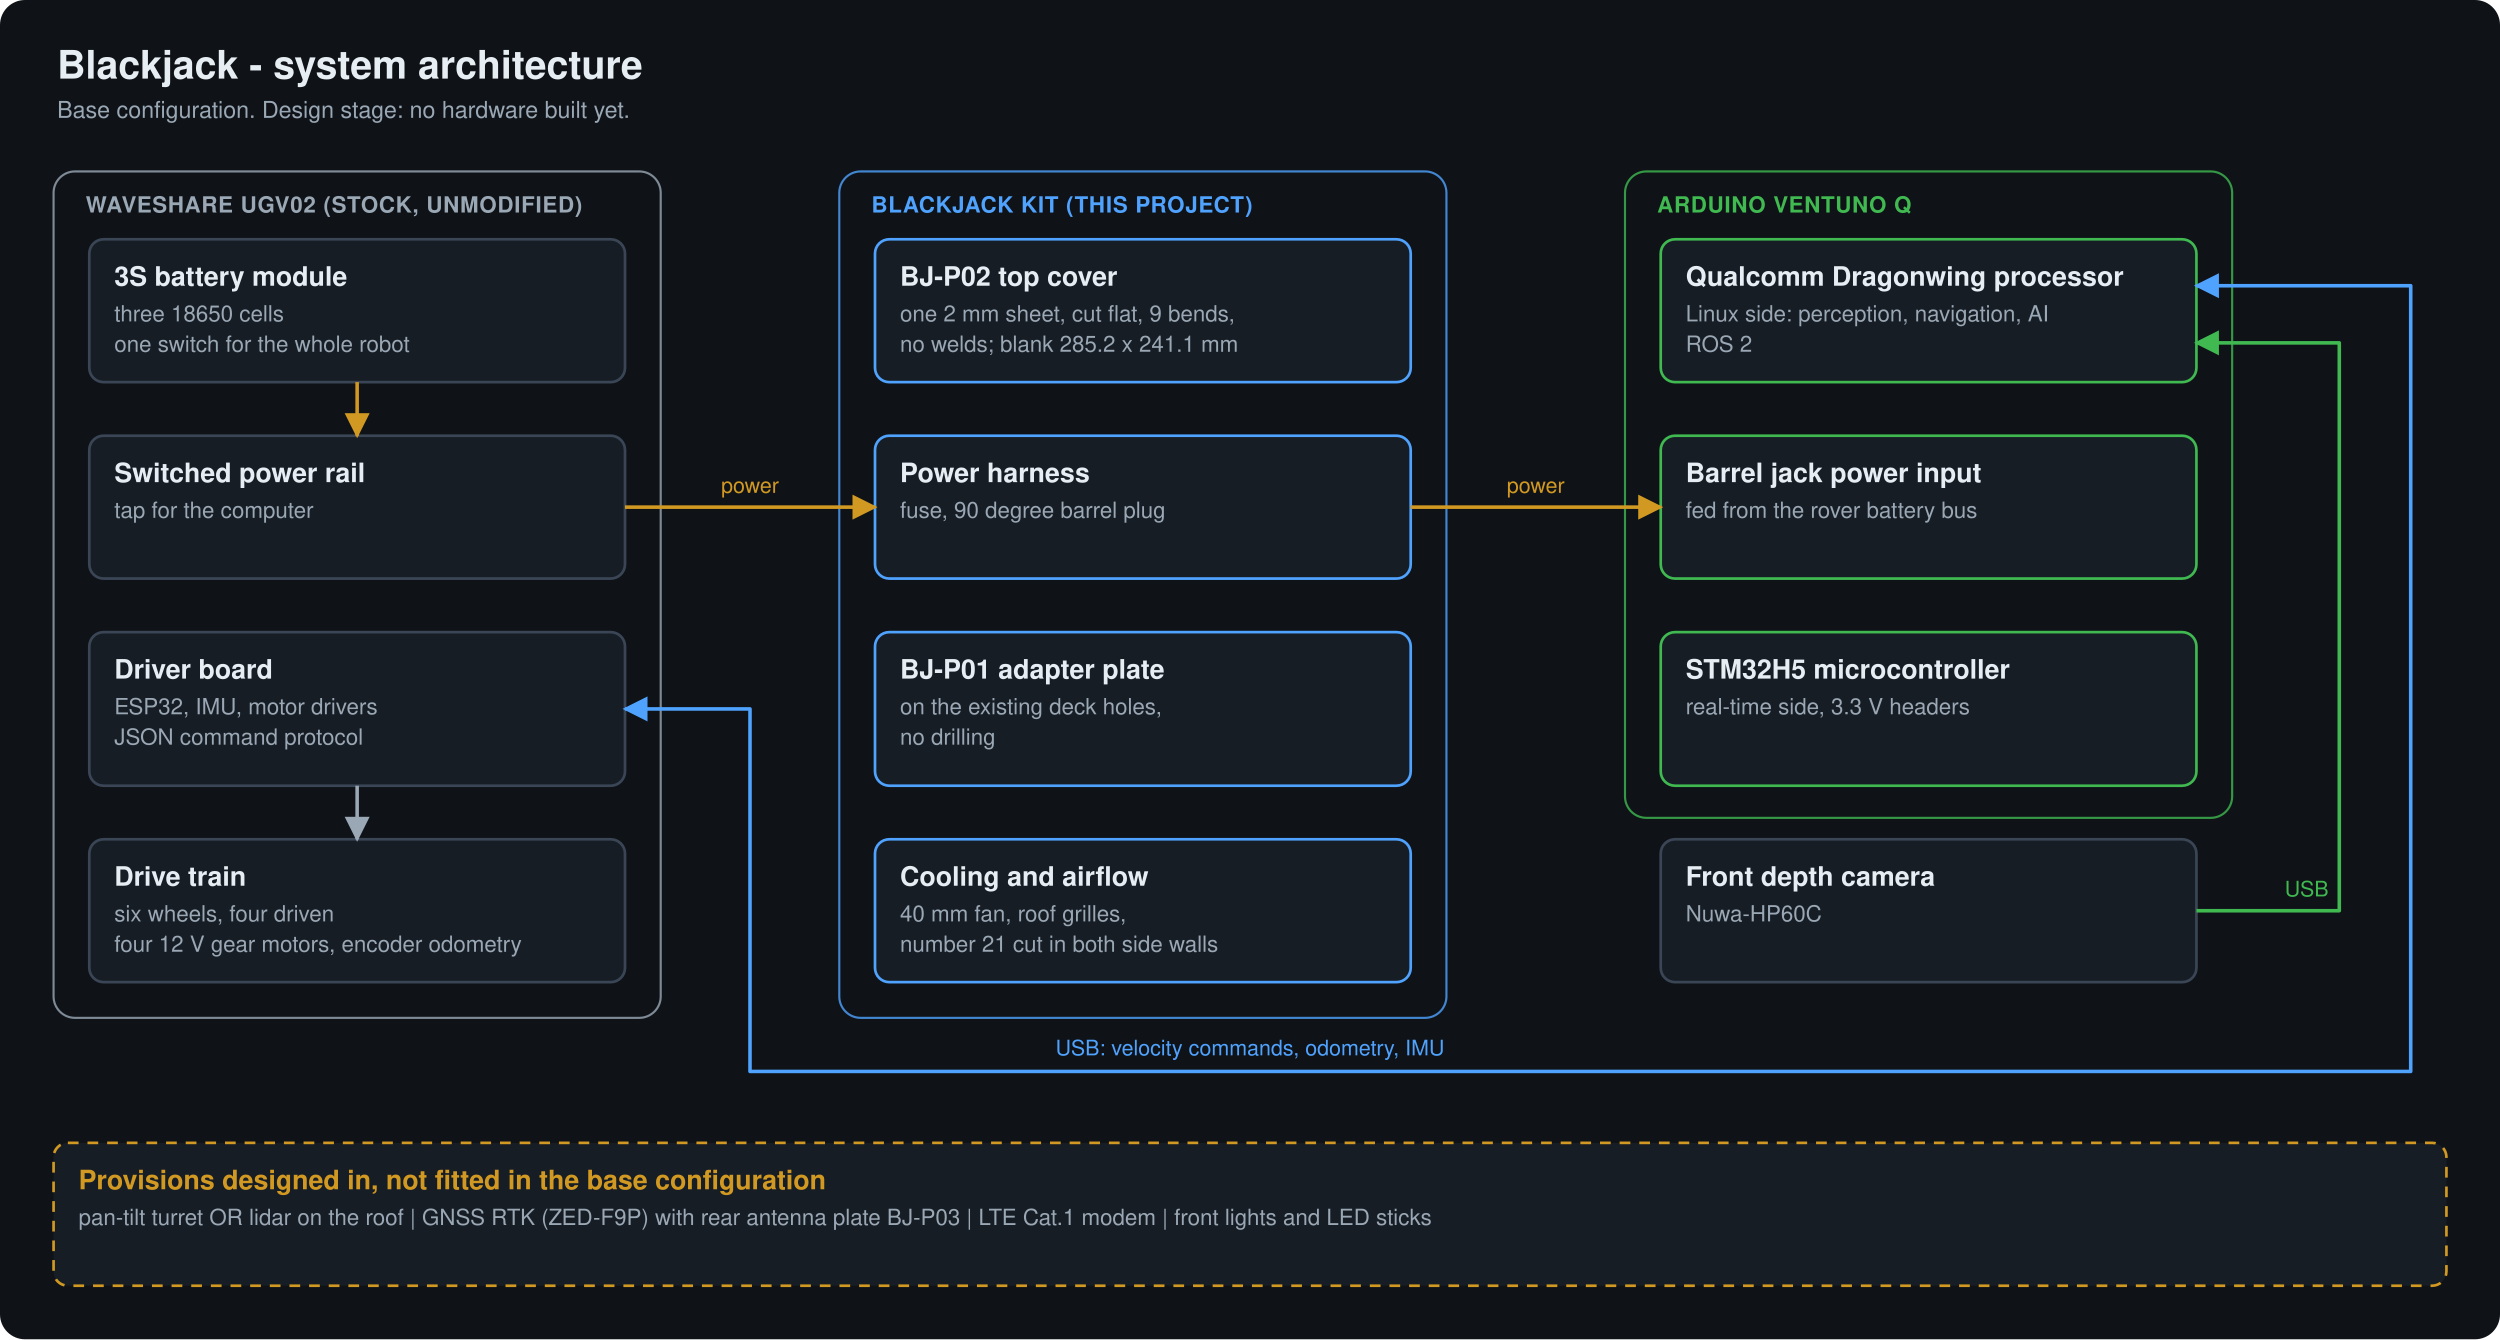
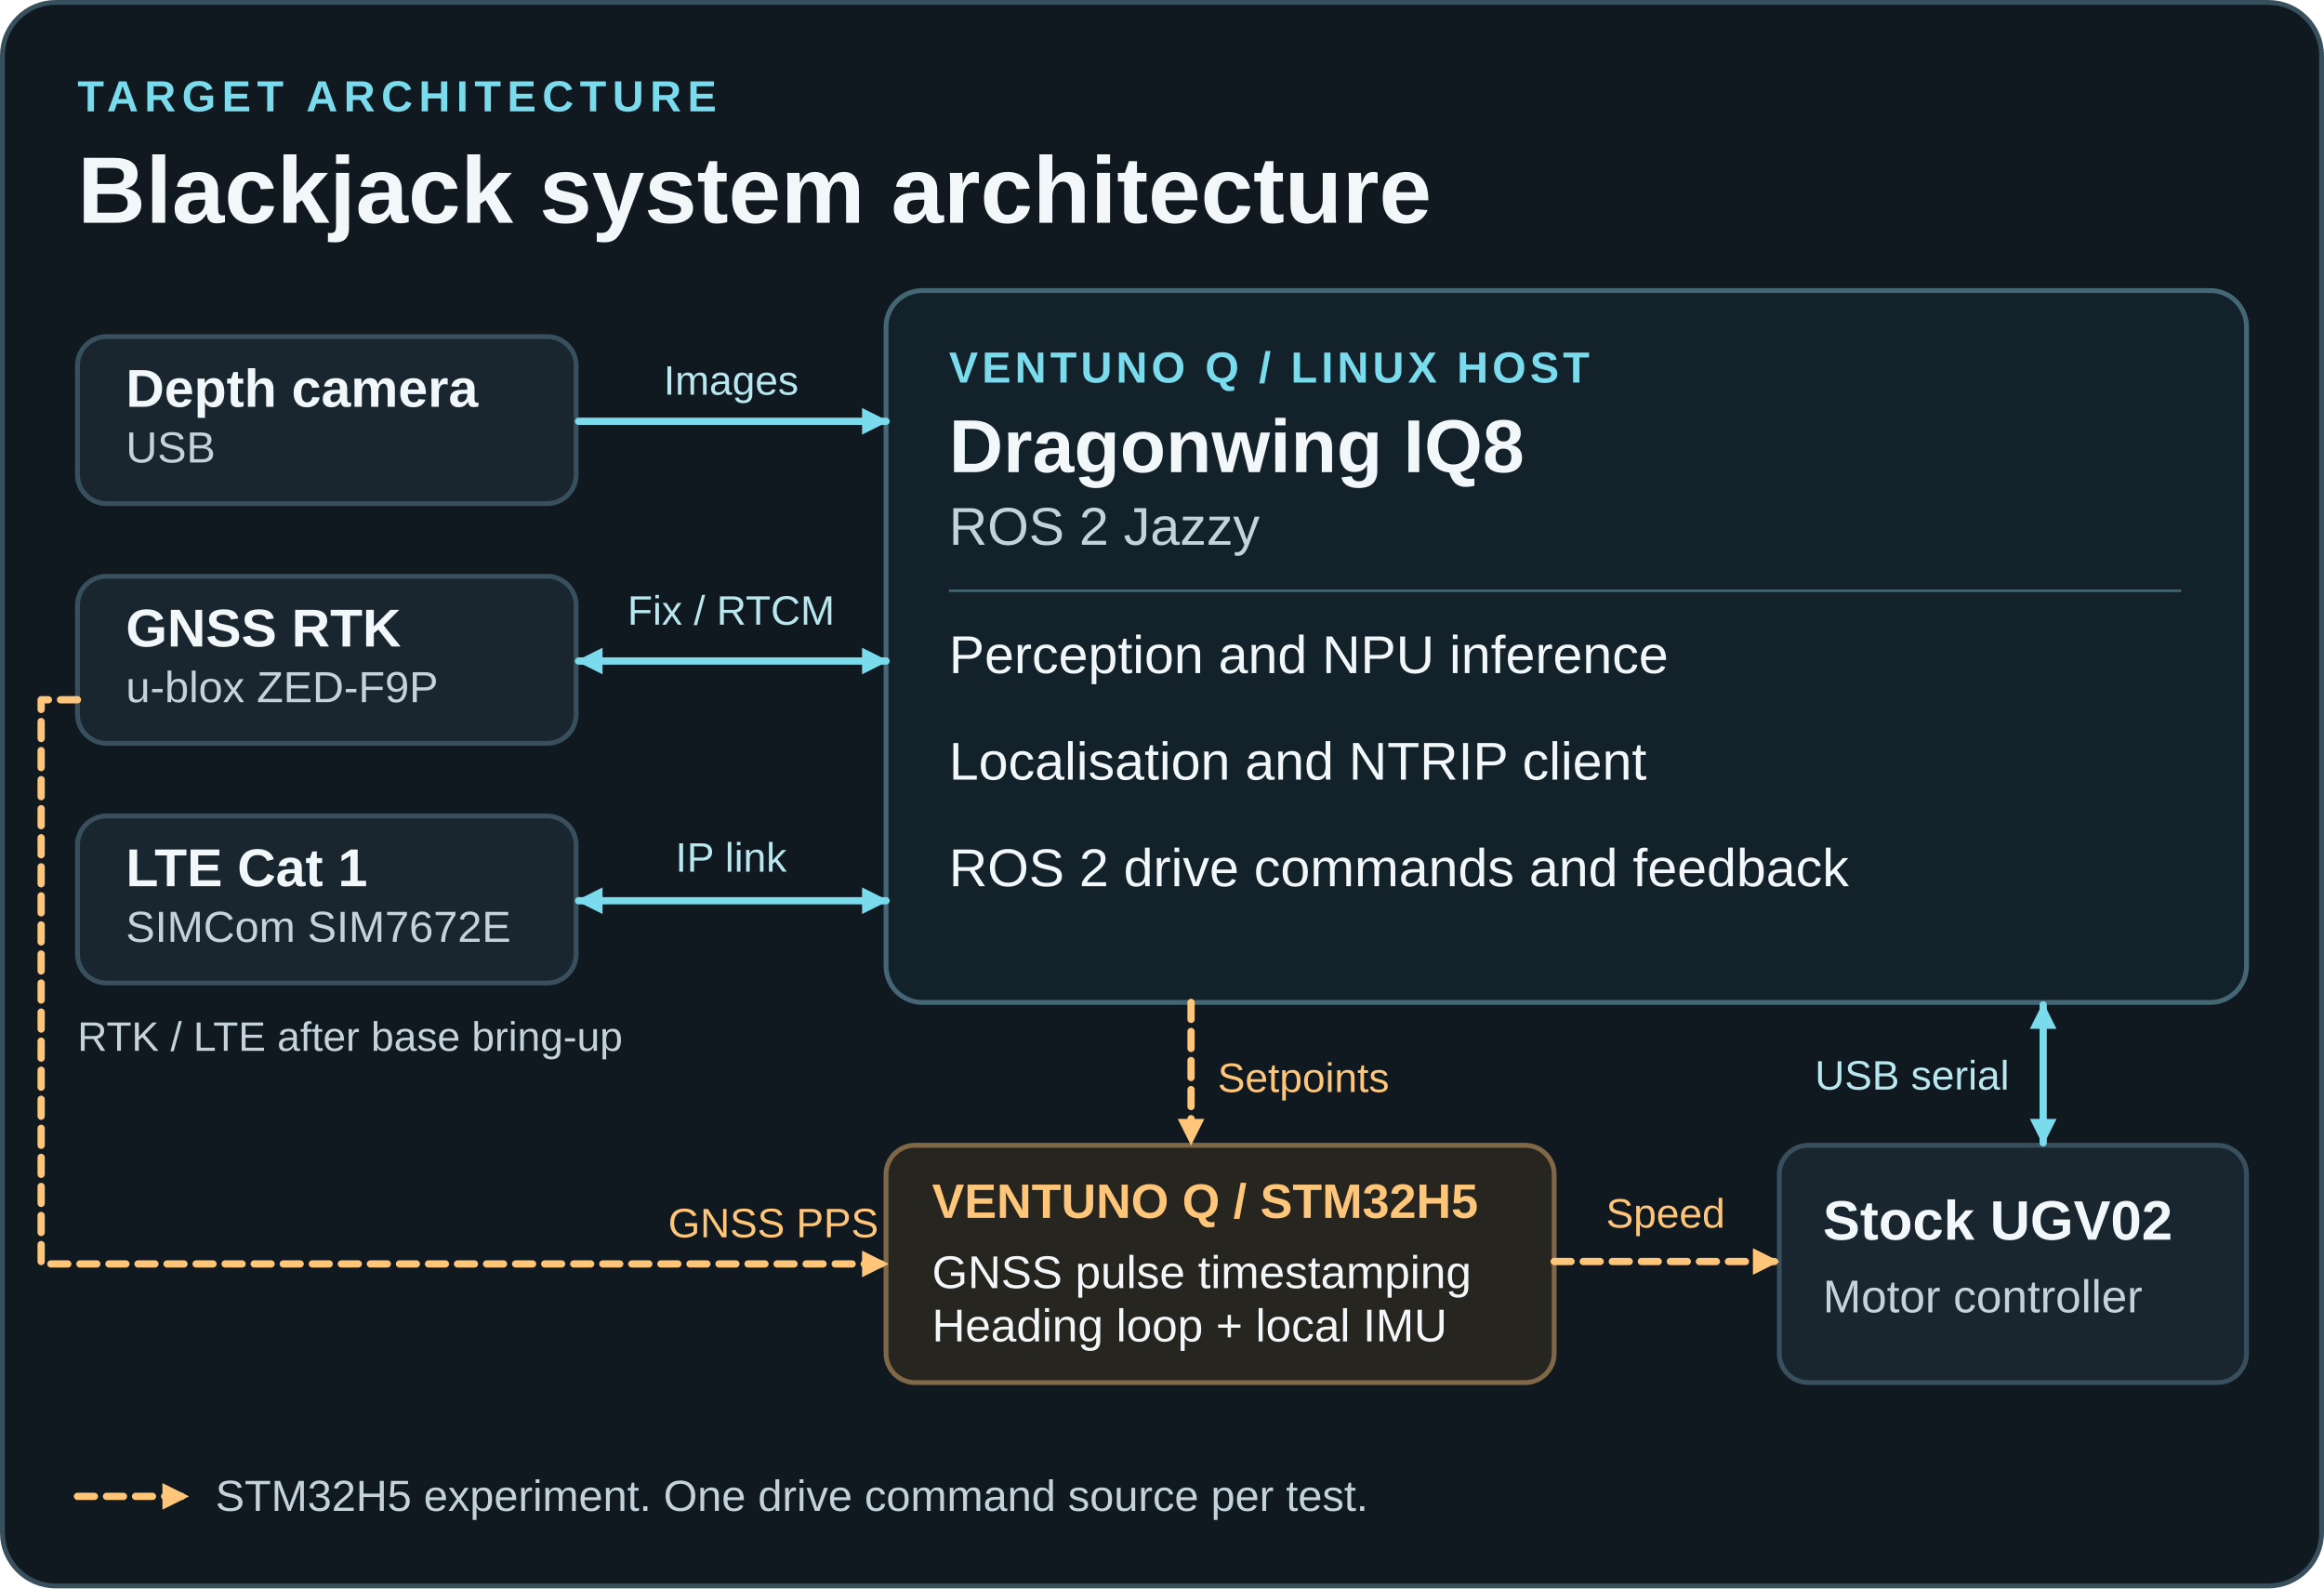
- <svg xmlns="http://www.w3.org/2000/svg" viewBox="0 0 1400 750" width="1400" height="750" role="img" aria-label="Blackjack system architecture">
+ <svg xmlns="http://www.w3.org/2000/svg" width="960" height="656" viewBox="0 0 960 656" role="img" aria-labelledby="title desc">
  <defs>
-     <marker id="a4fa3ff" viewBox="0 0 10 10" refX="9" refY="5" markerWidth="7" markerHeight="7" orient="auto">
-       <path d="M0 0 L10 5 L0 10 z" fill="#4fa3ff" />
+     <marker id="data" viewBox="0 0 10 10" refX="9" refY="5" markerWidth="11" markerHeight="11" markerUnits="userSpaceOnUse" orient="auto-start-reverse">
+       <path d="M0 0 L10 5 L0 10 Z" fill="#79dbec" />
    </marker>
-     <marker id="b4fa3ff" viewBox="0 0 10 10" refX="1" refY="5" markerWidth="7" markerHeight="7" orient="auto">
-       <path d="M10 0 L0 5 L10 10 z" fill="#4fa3ff" />
-     </marker>
-     <marker id="a3fb950" viewBox="0 0 10 10" refX="9" refY="5" markerWidth="7" markerHeight="7" orient="auto">
-       <path d="M0 0 L10 5 L0 10 z" fill="#3fb950" />
-     </marker>
-     <marker id="b3fb950" viewBox="0 0 10 10" refX="1" refY="5" markerWidth="7" markerHeight="7" orient="auto">
-       <path d="M10 0 L0 5 L10 10 z" fill="#3fb950" />
-     </marker>
-     <marker id="ad29922" viewBox="0 0 10 10" refX="9" refY="5" markerWidth="7" markerHeight="7" orient="auto">
-       <path d="M0 0 L10 5 L0 10 z" fill="#d29922" />
-     </marker>
-     <marker id="bd29922" viewBox="0 0 10 10" refX="1" refY="5" markerWidth="7" markerHeight="7" orient="auto">
-       <path d="M10 0 L0 5 L10 10 z" fill="#d29922" />
-     </marker>
-     <marker id="a9aa7b4" viewBox="0 0 10 10" refX="9" refY="5" markerWidth="7" markerHeight="7" orient="auto">
-       <path d="M0 0 L10 5 L0 10 z" fill="#9aa7b4" />
-     </marker>
-     <marker id="b9aa7b4" viewBox="0 0 10 10" refX="1" refY="5" markerWidth="7" markerHeight="7" orient="auto">
-       <path d="M10 0 L0 5 L10 10 z" fill="#9aa7b4" />
+     <marker id="experiment" viewBox="0 0 10 10" refX="9" refY="5" markerWidth="11" markerHeight="11" markerUnits="userSpaceOnUse" orient="auto">
+       <path d="M0 0 L10 5 L0 10 Z" fill="#ffc578" />
    </marker>
  </defs>
-   <rect width="1400" height="750" rx="14" fill="#0f1318" />
-   <text x="32" y="44" font-family="-apple-system,Segoe UI,Helvetica,Arial,sans-serif" font-size="22" font-weight="700" fill="#e6edf3">Blackjack - system architecture</text>
-   <text x="32" y="66" font-family="-apple-system,Segoe UI,Helvetica,Arial,sans-serif" font-size="13" fill="#9aa7b4">Base configuration. Design stage: no hardware built yet.</text>
-   <rect x="30" y="96" width="340" height="474" rx="12" fill="none" stroke="#9aa7b4" stroke-width="1.2" opacity="0.8" />
-   <text x="48" y="119" font-family="-apple-system,Segoe UI,Helvetica,Arial,sans-serif" font-size="12.5" font-weight="700" fill="#9aa7b4" letter-spacing="0.4">WAVESHARE UGV02 (STOCK, UNMODIFIED)</text>
-   <rect x="470" y="96" width="340" height="474" rx="12" fill="none" stroke="#4fa3ff" stroke-width="1.2" opacity="0.8" />
-   <text x="488" y="119" font-family="-apple-system,Segoe UI,Helvetica,Arial,sans-serif" font-size="12.5" font-weight="700" fill="#4fa3ff" letter-spacing="0.4">BLACKJACK KIT (THIS PROJECT)</text>
-   <rect x="910" y="96" width="340" height="362" rx="12" fill="none" stroke="#3fb950" stroke-width="1.2" opacity="0.8" />
-   <text x="928" y="119" font-family="-apple-system,Segoe UI,Helvetica,Arial,sans-serif" font-size="12.5" font-weight="700" fill="#3fb950" letter-spacing="0.4">ARDUINO VENTUNO Q</text>
-   <rect x="50" y="134" width="300" height="80" rx="8" fill="#171d25" stroke="#3a4656" stroke-width="1.5" />
-   <text x="64" y="160" font-family="-apple-system,Segoe UI,Helvetica,Arial,sans-serif" font-size="15" font-weight="600" fill="#e6edf3">3S battery module</text>
-   <text x="64" y="180" font-family="-apple-system,Segoe UI,Helvetica,Arial,sans-serif" font-size="12.5" fill="#9aa7b4">three 18650 cells</text>
-   <text x="64" y="197" font-family="-apple-system,Segoe UI,Helvetica,Arial,sans-serif" font-size="12.5" fill="#9aa7b4">one switch for the whole robot</text>
-   <rect x="50" y="244" width="300" height="80" rx="8" fill="#171d25" stroke="#3a4656" stroke-width="1.5" />
-   <text x="64" y="270" font-family="-apple-system,Segoe UI,Helvetica,Arial,sans-serif" font-size="15" font-weight="600" fill="#e6edf3">Switched power rail</text>
-   <text x="64" y="290" font-family="-apple-system,Segoe UI,Helvetica,Arial,sans-serif" font-size="12.5" fill="#9aa7b4">tap for the computer</text>
-   <rect x="50" y="354" width="300" height="86" rx="8" fill="#171d25" stroke="#3a4656" stroke-width="1.5" />
-   <text x="64" y="380" font-family="-apple-system,Segoe UI,Helvetica,Arial,sans-serif" font-size="15" font-weight="600" fill="#e6edf3">Driver board</text>
-   <text x="64" y="400" font-family="-apple-system,Segoe UI,Helvetica,Arial,sans-serif" font-size="12.5" fill="#9aa7b4">ESP32, IMU, motor drivers</text>
-   <text x="64" y="417" font-family="-apple-system,Segoe UI,Helvetica,Arial,sans-serif" font-size="12.5" fill="#9aa7b4">JSON command protocol</text>
-   <rect x="50" y="470" width="300" height="80" rx="8" fill="#171d25" stroke="#3a4656" stroke-width="1.5" />
-   <text x="64" y="496" font-family="-apple-system,Segoe UI,Helvetica,Arial,sans-serif" font-size="15" font-weight="600" fill="#e6edf3">Drive train</text>
-   <text x="64" y="516" font-family="-apple-system,Segoe UI,Helvetica,Arial,sans-serif" font-size="12.5" fill="#9aa7b4">six wheels, four driven</text>
-   <text x="64" y="533" font-family="-apple-system,Segoe UI,Helvetica,Arial,sans-serif" font-size="12.5" fill="#9aa7b4">four 12 V gear motors, encoder odometry</text>
-   <rect x="490" y="134" width="300" height="80" rx="8" fill="#171d25" stroke="#4fa3ff" stroke-width="1.5" />
-   <text x="504" y="160" font-family="-apple-system,Segoe UI,Helvetica,Arial,sans-serif" font-size="15" font-weight="600" fill="#e6edf3">BJ-P02 top cover</text>
-   <text x="504" y="180" font-family="-apple-system,Segoe UI,Helvetica,Arial,sans-serif" font-size="12.5" fill="#9aa7b4">one 2 mm sheet, cut flat, 9 bends,</text>
-   <text x="504" y="197" font-family="-apple-system,Segoe UI,Helvetica,Arial,sans-serif" font-size="12.5" fill="#9aa7b4">no welds; blank 285.2 x 241.1 mm</text>
-   <rect x="490" y="244" width="300" height="80" rx="8" fill="#171d25" stroke="#4fa3ff" stroke-width="1.5" />
-   <text x="504" y="270" font-family="-apple-system,Segoe UI,Helvetica,Arial,sans-serif" font-size="15" font-weight="600" fill="#e6edf3">Power harness</text>
-   <text x="504" y="290" font-family="-apple-system,Segoe UI,Helvetica,Arial,sans-serif" font-size="12.5" fill="#9aa7b4">fuse, 90 degree barrel plug</text>
-   <rect x="490" y="354" width="300" height="86" rx="8" fill="#171d25" stroke="#4fa3ff" stroke-width="1.5" />
-   <text x="504" y="380" font-family="-apple-system,Segoe UI,Helvetica,Arial,sans-serif" font-size="15" font-weight="600" fill="#e6edf3">BJ-P01 adapter plate</text>
-   <text x="504" y="400" font-family="-apple-system,Segoe UI,Helvetica,Arial,sans-serif" font-size="12.5" fill="#9aa7b4">on the existing deck holes,</text>
-   <text x="504" y="417" font-family="-apple-system,Segoe UI,Helvetica,Arial,sans-serif" font-size="12.5" fill="#9aa7b4">no drilling</text>
-   <rect x="490" y="470" width="300" height="80" rx="8" fill="#171d25" stroke="#4fa3ff" stroke-width="1.5" />
-   <text x="504" y="496" font-family="-apple-system,Segoe UI,Helvetica,Arial,sans-serif" font-size="15" font-weight="600" fill="#e6edf3">Cooling and airflow</text>
-   <text x="504" y="516" font-family="-apple-system,Segoe UI,Helvetica,Arial,sans-serif" font-size="12.5" fill="#9aa7b4">40 mm fan, roof grilles,</text>
-   <text x="504" y="533" font-family="-apple-system,Segoe UI,Helvetica,Arial,sans-serif" font-size="12.5" fill="#9aa7b4">number 21 cut in both side walls</text>
-   <rect x="930" y="134" width="300" height="80" rx="8" fill="#171d25" stroke="#3fb950" stroke-width="1.5" />
-   <text x="944" y="160" font-family="-apple-system,Segoe UI,Helvetica,Arial,sans-serif" font-size="15" font-weight="600" fill="#e6edf3">Qualcomm Dragonwing processor</text>
-   <text x="944" y="180" font-family="-apple-system,Segoe UI,Helvetica,Arial,sans-serif" font-size="12.5" fill="#9aa7b4">Linux side: perception, navigation, AI</text>
-   <text x="944" y="197" font-family="-apple-system,Segoe UI,Helvetica,Arial,sans-serif" font-size="12.5" fill="#9aa7b4">ROS 2</text>
-   <rect x="930" y="244" width="300" height="80" rx="8" fill="#171d25" stroke="#3fb950" stroke-width="1.5" />
-   <text x="944" y="270" font-family="-apple-system,Segoe UI,Helvetica,Arial,sans-serif" font-size="15" font-weight="600" fill="#e6edf3">Barrel jack power input</text>
-   <text x="944" y="290" font-family="-apple-system,Segoe UI,Helvetica,Arial,sans-serif" font-size="12.5" fill="#9aa7b4">fed from the rover battery bus</text>
-   <rect x="930" y="354" width="300" height="86" rx="8" fill="#171d25" stroke="#3fb950" stroke-width="1.5" />
-   <text x="944" y="380" font-family="-apple-system,Segoe UI,Helvetica,Arial,sans-serif" font-size="15" font-weight="600" fill="#e6edf3">STM32H5 microcontroller</text>
-   <text x="944" y="400" font-family="-apple-system,Segoe UI,Helvetica,Arial,sans-serif" font-size="12.5" fill="#9aa7b4">real-time side, 3.3 V headers</text>
-   <rect x="930" y="470" width="300" height="80" rx="8" fill="#171d25" stroke="#3a4656" stroke-width="1.5" />
-   <text x="944" y="496" font-family="-apple-system,Segoe UI,Helvetica,Arial,sans-serif" font-size="15" font-weight="600" fill="#e6edf3">Front depth camera</text>
-   <text x="944" y="516" font-family="-apple-system,Segoe UI,Helvetica,Arial,sans-serif" font-size="12.5" fill="#9aa7b4">Nuwa-HP60C</text>
-   <path d="M200 214 L200 244" fill="none" stroke="#d29922" stroke-width="2" stroke-linejoin="round" marker-end="url(#ad29922)" />
-   <path d="M350 284 L490 284" fill="none" stroke="#d29922" stroke-width="2" stroke-linejoin="round" marker-end="url(#ad29922)" />
-   <text x="420" y="276" font-family="-apple-system,Segoe UI,Helvetica,Arial,sans-serif" font-size="12" fill="#d29922" text-anchor="middle">power</text>
-   <path d="M790 284 L930 284" fill="none" stroke="#d29922" stroke-width="2" stroke-linejoin="round" marker-end="url(#ad29922)" />
-   <text x="860" y="276" font-family="-apple-system,Segoe UI,Helvetica,Arial,sans-serif" font-size="12" fill="#d29922" text-anchor="middle">power</text>
-   <path d="M200 440 L200 470" fill="none" stroke="#9aa7b4" stroke-width="2" stroke-linejoin="round" marker-end="url(#a9aa7b4)" />
-   <path d="M350 397 L420 397 L420 600 L1350 600 L1350 160 L1230 160" fill="none" stroke="#4fa3ff" stroke-width="2" stroke-linejoin="round" marker-end="url(#a4fa3ff)" marker-start="url(#b4fa3ff)" />
-   <text x="700" y="591" font-family="-apple-system,Segoe UI,Helvetica,Arial,sans-serif" font-size="12" fill="#4fa3ff" text-anchor="middle">USB: velocity commands, odometry, IMU</text>
-   <path d="M1230 510 L1310 510 L1310 192 L1230 192" fill="none" stroke="#3fb950" stroke-width="2" stroke-linejoin="round" marker-end="url(#a3fb950)" />
-   <text x="1304" y="502" font-family="-apple-system,Segoe UI,Helvetica,Arial,sans-serif" font-size="12" fill="#3fb950" text-anchor="end">USB</text>
-   <rect x="30" y="640" width="1340" height="80" rx="8" fill="#171d25" stroke="#d29922" stroke-width="1.5" stroke-dasharray="6 5" />
-   <text x="44" y="666" font-family="-apple-system,Segoe UI,Helvetica,Arial,sans-serif" font-size="15" font-weight="600" fill="#d29922">Provisions designed in, not fitted in the base configuration</text>
-   <text x="44" y="686" font-family="-apple-system,Segoe UI,Helvetica,Arial,sans-serif" font-size="12.5" fill="#9aa7b4">pan-tilt turret OR lidar on the roof    |    GNSS RTK (ZED-F9P) with rear antenna plate BJ-P03    |    LTE Cat.1 modem    |    front lights and LED sticks</text>
+   <g font-family="Arial, Helvetica, sans-serif" fill="#f2f7fa">
+     <rect x="1" y="1" width="958" height="654" rx="22" fill="#101820" stroke="#38505e" stroke-width="2" />
+     <text x="32" y="46" fill="#79dbec" font-size="18" font-weight="700" letter-spacing="2.5">TARGET ARCHITECTURE</text>
+     <text x="32" y="92" font-size="39" font-weight="700">Blackjack system architecture</text>
+     <g fill="#192630" stroke="#38505e" stroke-width="2">
+       <rect x="32" y="139" width="206" height="69" rx="12" />
+       <rect x="32" y="238" width="206" height="69" rx="12" />
+       <rect x="32" y="337" width="206" height="69" rx="12" />
+       <rect x="735" y="473" width="193" height="98" rx="12" />
+     </g>
+     <rect x="366" y="120" width="562" height="294" rx="15" fill="#13212b" stroke="#456775" stroke-width="2" />
+     <rect x="366" y="473" width="276" height="98" rx="12" fill="#272520" stroke="#806846" stroke-width="2" />
+     <text x="52" y="168" font-size="22" font-weight="700">Depth camera</text>
+     <text x="52" y="191" font-size="18" fill="#c4d3db">USB</text>
+     <text x="52" y="267" font-size="22" font-weight="700">GNSS RTK</text>
+     <text x="52" y="290" font-size="18" fill="#c4d3db">u-blox ZED-F9P</text>
+     <text x="52" y="366" font-size="22" font-weight="700">LTE Cat 1</text>
+     <text x="52" y="389" font-size="18" fill="#c4d3db">SIMCom SIM7672E</text>
+     <text x="32" y="434" font-size="17" fill="#c4d3db">RTK / LTE after base bring-up</text>
+     <text x="392" y="158" fill="#79dbec" font-size="18" font-weight="700" letter-spacing="1.6">VENTUNO Q / LINUX HOST</text>
+     <text x="392" y="195" font-size="31" font-weight="700">Dragonwing IQ8</text>
+     <text x="392" y="225" font-size="22" fill="#c4d3db">ROS 2 Jazzy</text>
+     <path d="M392 244 H901" stroke="#456775" />
+     <g font-size="22">
+       <text x="392" y="278">Perception and NPU inference</text>
+       <text x="392" y="322">Localisation and NTRIP client</text>
+       <text x="392" y="366">ROS 2 drive commands and feedback</text>
+     </g>
+     <text x="385" y="503" fill="#ffc578" font-size="20" font-weight="700">VENTUNO Q / STM32H5</text>
+     <text x="385" y="532" font-size="19">GNSS pulse timestamping</text>
+     <text x="385" y="554" font-size="19">Heading loop + local IMU</text>
+     <text x="753" y="512" font-size="23" font-weight="700">Stock UGV02</text>
+     <text x="753" y="542" font-size="19" fill="#c4d3db">Motor controller</text>
+     <g fill="none" stroke="#79dbec" stroke-width="3" stroke-linecap="round" stroke-linejoin="round">
+       <path d="M239 174 H366" marker-end="url(#data)" />
+       <path d="M239 273 H366" marker-start="url(#data)" marker-end="url(#data)" />
+       <path d="M239 372 H366" marker-start="url(#data)" marker-end="url(#data)" />
+       <path d="M844 415 V472" marker-start="url(#data)" marker-end="url(#data)" />
+     </g>
+     <g font-size="17" fill="#b9e7ef">
+       <text x="302" y="163" text-anchor="middle">Images</text>
+       <text x="302" y="258" text-anchor="middle">Fix / RTCM</text>
+       <text x="302" y="360" text-anchor="middle">IP link</text>
+       <text x="830" y="450" text-anchor="end">USB serial</text>
+     </g>
+     <g fill="none" stroke="#ffc578" stroke-width="3" stroke-dasharray="7 5" stroke-linecap="round" stroke-linejoin="round">
+       <path d="M32 289 H17 V522 H366" marker-end="url(#experiment)" />
+       <path d="M492 414 V472" marker-end="url(#experiment)" />
+       <path d="M642 521 H734" marker-end="url(#experiment)" />
+       <path d="M32 618 H77" marker-end="url(#experiment)" />
+     </g>
+     <g fill="#ffc578" font-size="17">
+       <text x="276" y="511">GNSS PPS</text>
+       <text x="503" y="451">Setpoints</text>
+       <text x="688" y="507" text-anchor="middle">Speed</text>
+     </g>
+     <text x="89" y="624" fill="#c4d3db" font-size="18">STM32H5 experiment. One drive command source per test.</text>
+   </g>
</svg>
